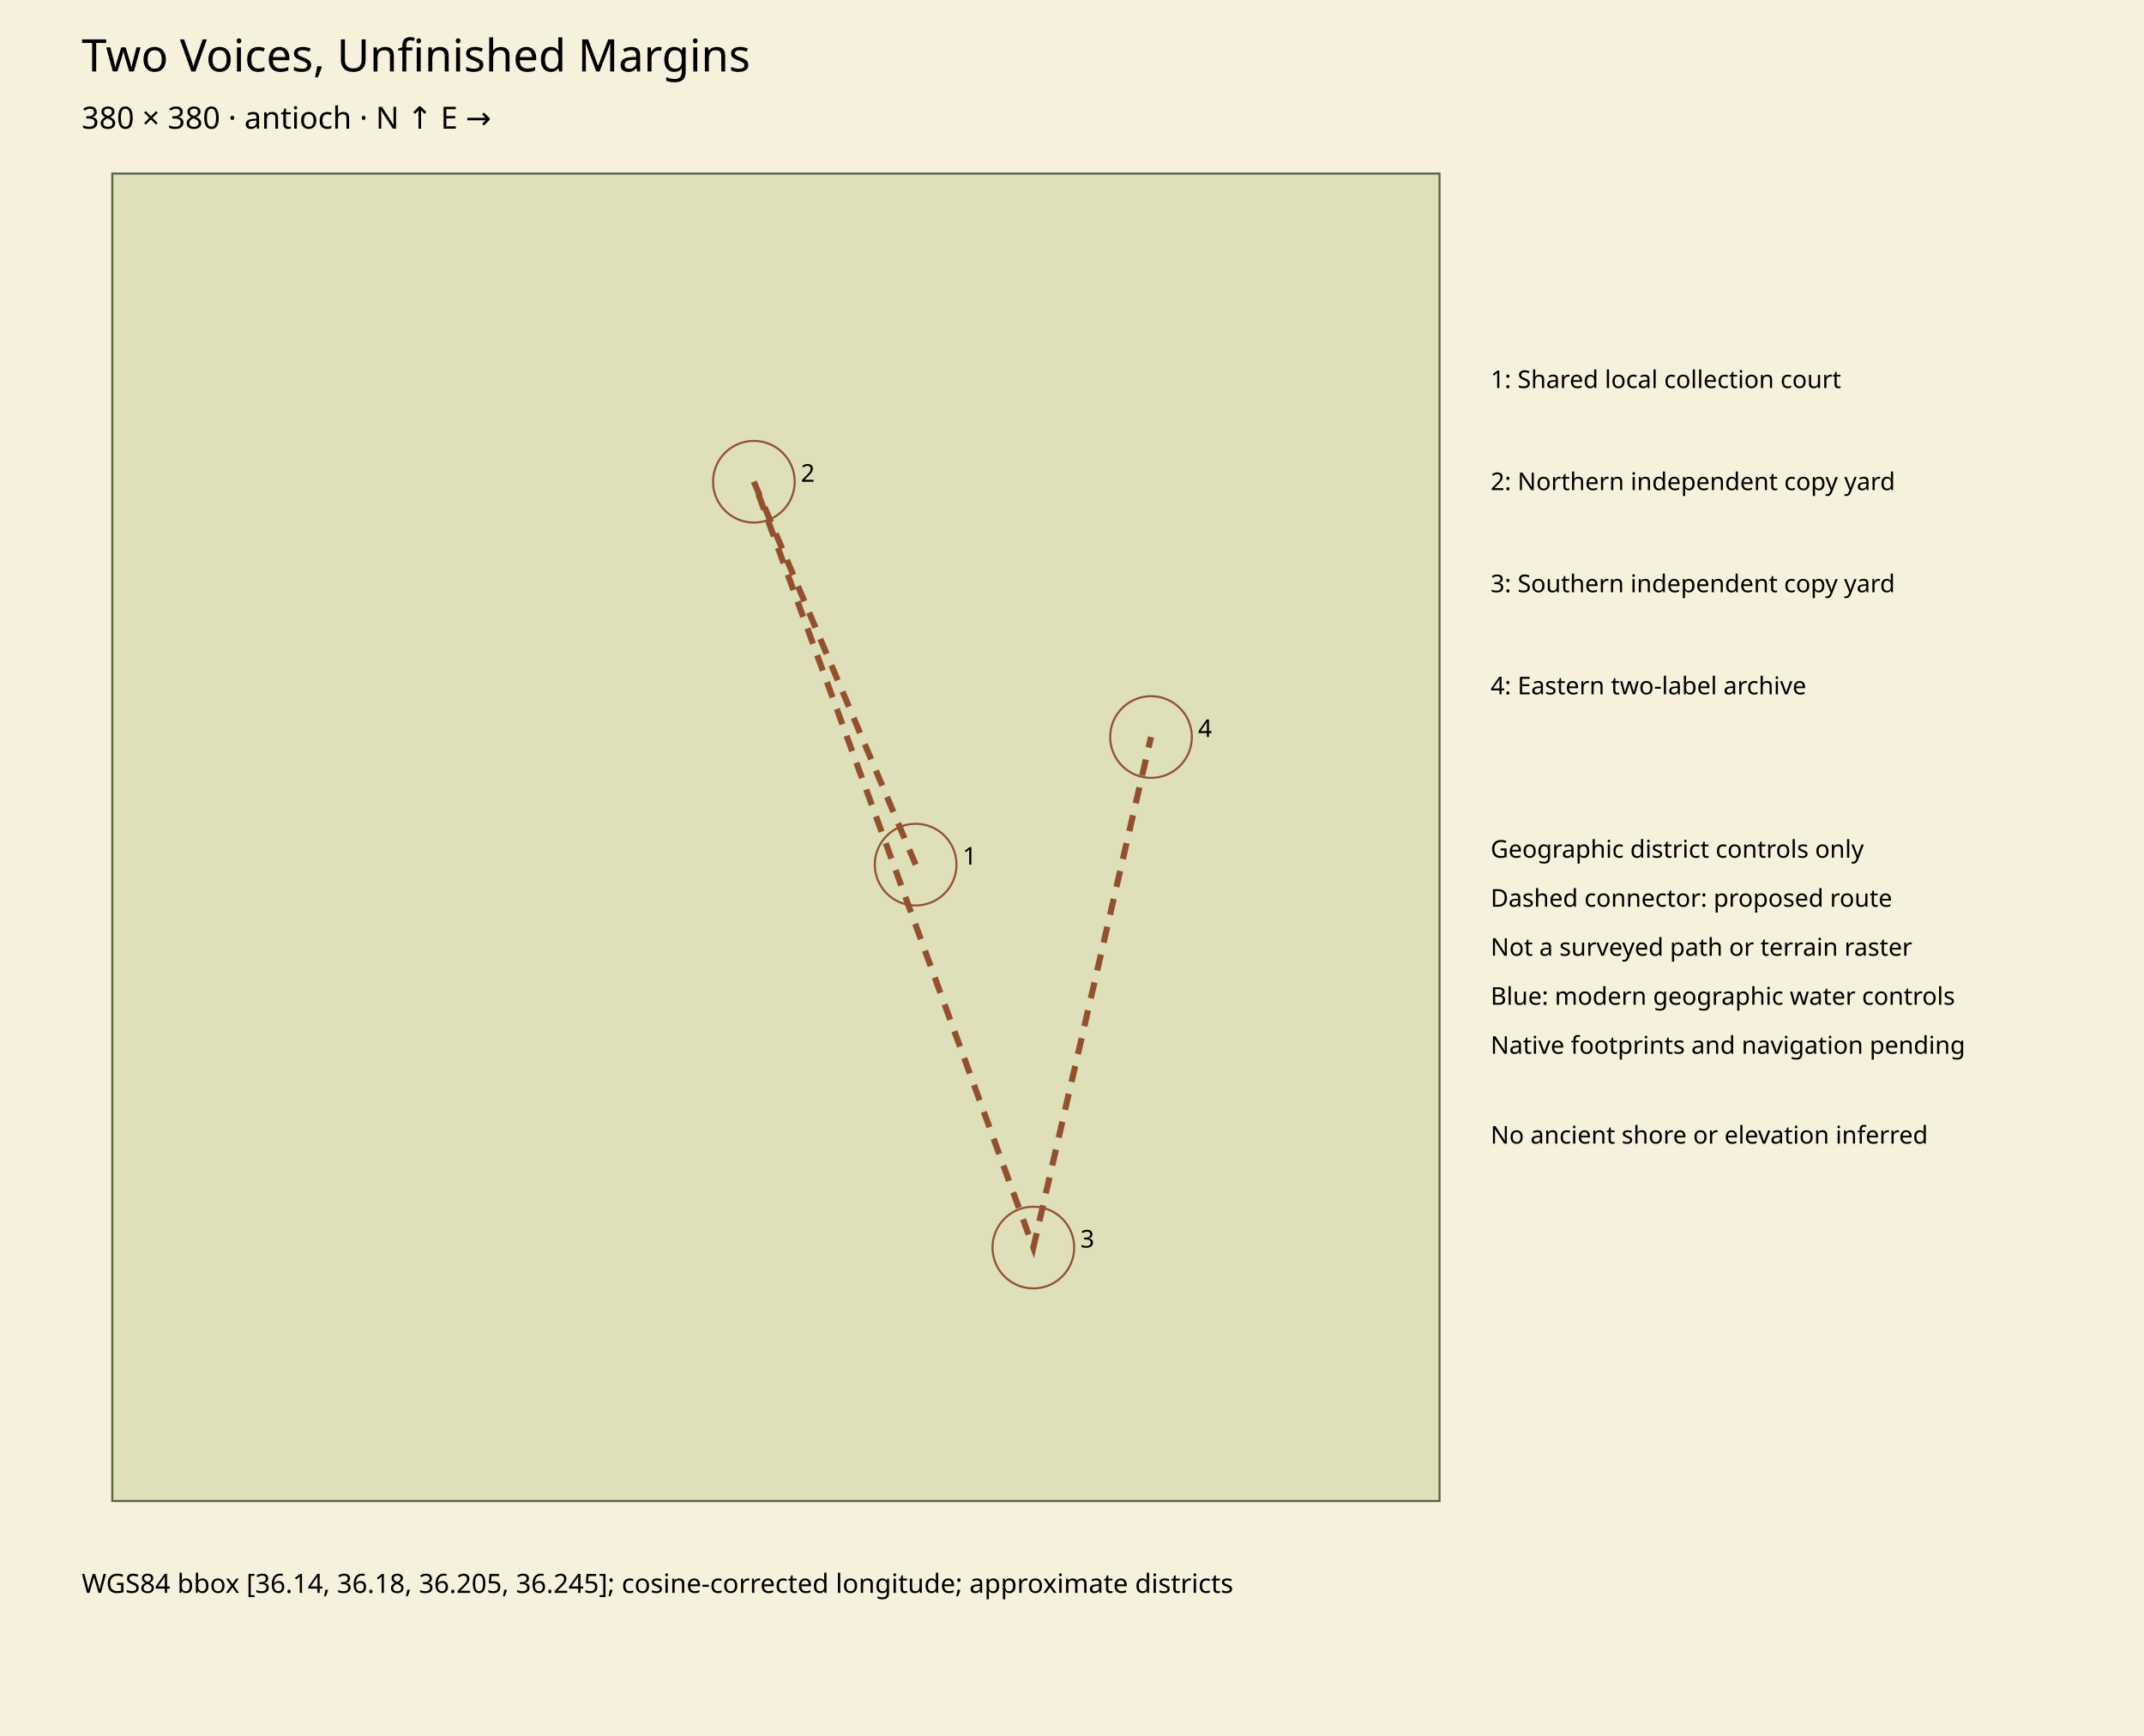
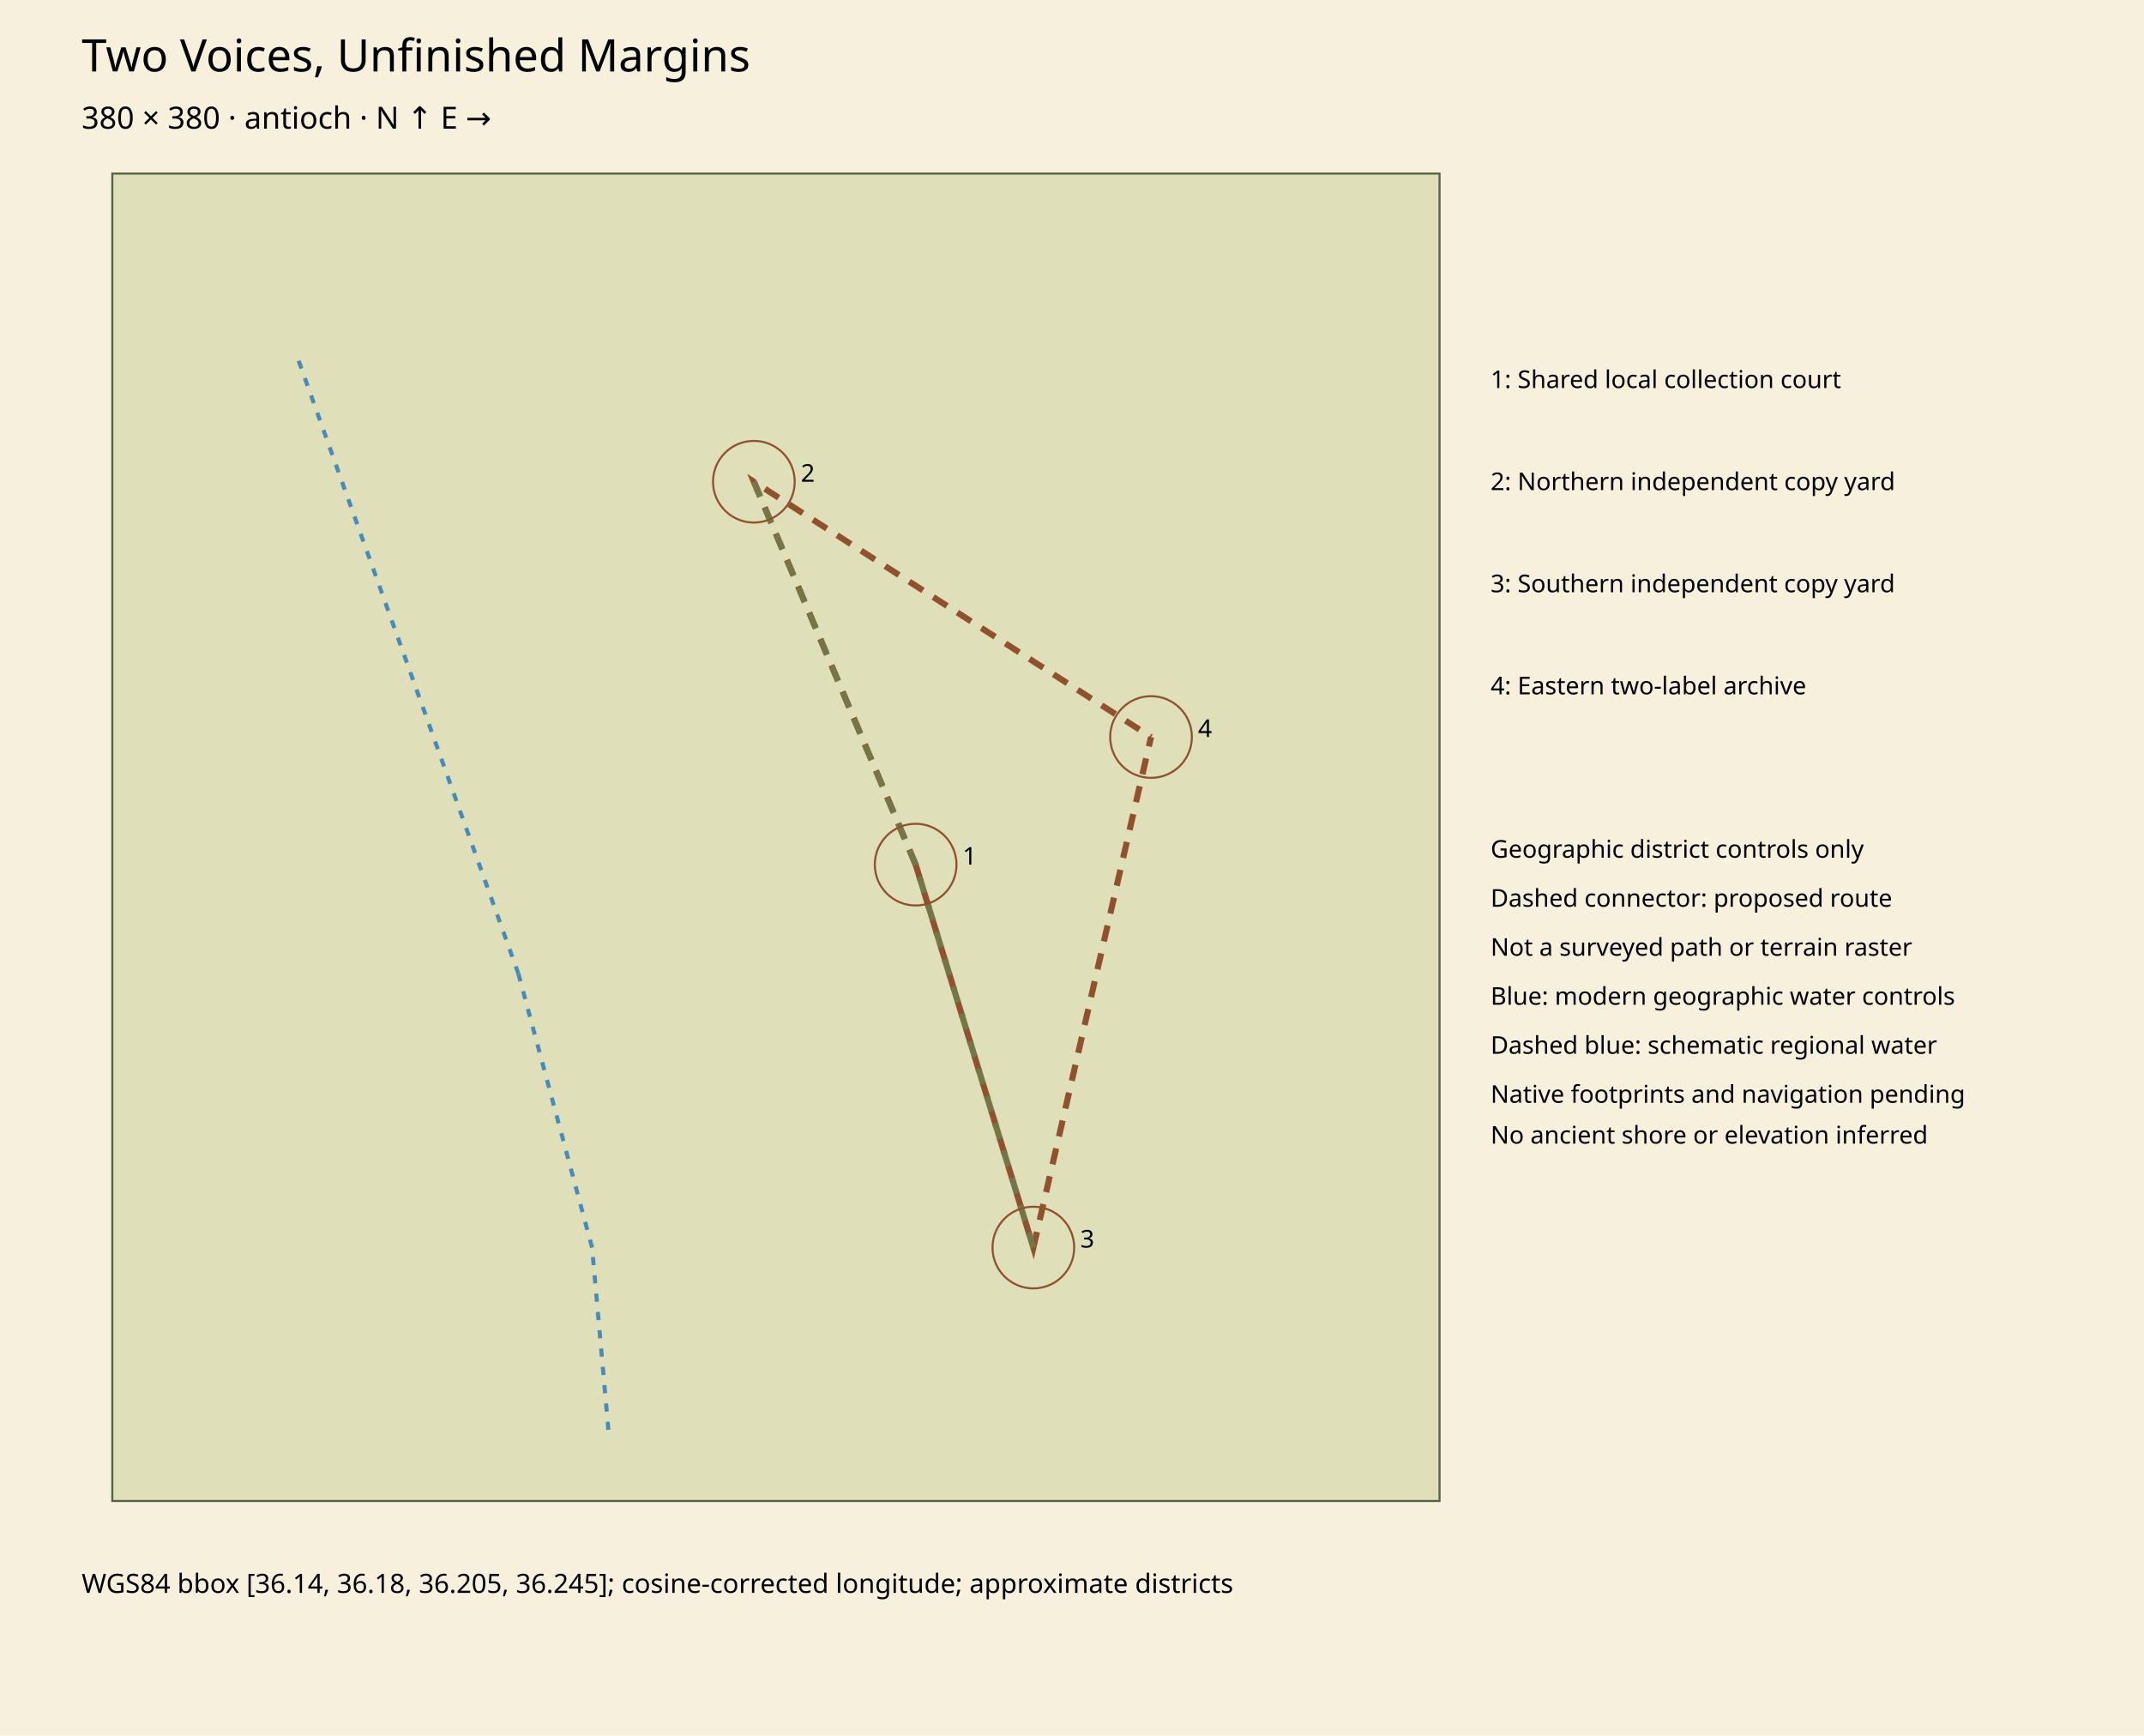
<svg xmlns="http://www.w3.org/2000/svg" viewBox="0 0 1050 850" role="img" aria-label="Two Voices, Unfinished Margins geographic districts">
  <rect width="1050" height="850" fill="#f6f0dc" />
  <rect x="55" y="85" width="650" height="650" fill="#dfdfba" stroke="#556344" />
  <text x="40" y="35" font-family="sans-serif" font-size="22">Two Voices, Unfinished Margins</text>
  <text x="40" y="63" font-family="sans-serif" font-size="15">380 × 380 · antioch · N ↑ E →</text>
-   <polyline points="448.43,423.39 369.20,235.89 506.07,610.90 563.70,360.90" fill="none" stroke="#91512f" stroke-width="3" stroke-dasharray="8 6" />
+   <polyline data-control="schematic-water" points="297.95,700.18 289.96,610.90" fill="none" stroke="#478bba" stroke-width="2" stroke-dasharray="4 5" />
+   <polyline data-control="schematic-water" points="289.96,610.90 253.93,476.97" fill="none" stroke="#478bba" stroke-width="2" stroke-dasharray="4 5" />
+   <polyline data-control="schematic-water" points="253.93,476.97 145.88,175.62" fill="none" stroke="#478bba" stroke-width="2" stroke-dasharray="4 5" />
+   <polyline data-corridor="north-chain" points="448.43,423.39 369.20,235.89 563.70,360.90" fill="none" stroke="#91512f" stroke-width="3" stroke-dasharray="8 6" />
+   <polyline data-corridor="south-chain" points="448.43,423.39 506.07,610.90 563.70,360.90" fill="none" stroke="#91512f" stroke-width="3" stroke-dasharray="8 6" />
+   <polyline data-corridor="relief" points="369.20,235.89 448.43,423.39 506.07,610.90" fill="none" stroke="#757547" stroke-width="3" stroke-dasharray="8 6" />
  <circle cx="448.43" cy="423.39" r="20" fill="none" stroke="#91512f" />
  <text x="471.43" y="423.39" font-family="sans-serif">1</text>
  <text x="730" y="190" font-family="sans-serif" font-size="12">1: Shared local collection court</text>
  <circle cx="369.20" cy="235.89" r="20" fill="none" stroke="#91512f" />
  <text x="392.20" y="235.89" font-family="sans-serif">2</text>
  <text x="730" y="240" font-family="sans-serif" font-size="12">2: Northern independent copy yard</text>
  <circle cx="506.07" cy="610.90" r="20" fill="none" stroke="#91512f" />
  <text x="529.07" y="610.90" font-family="sans-serif">3</text>
  <text x="730" y="290" font-family="sans-serif" font-size="12">3: Southern independent copy yard</text>
  <circle cx="563.70" cy="360.90" r="20" fill="none" stroke="#91512f" />
  <text x="586.70" y="360.90" font-family="sans-serif">4</text>
  <text x="730" y="340" font-family="sans-serif" font-size="12">4: Eastern two-label archive</text>
  <text x="730" y="420" font-family="sans-serif" font-size="12">Geographic district controls only</text>
  <text x="730" y="444" font-family="sans-serif" font-size="12">Dashed connector: proposed route</text>
  <text x="730" y="468" font-family="sans-serif" font-size="12">Not a surveyed path or terrain raster</text>
  <text x="730" y="492" font-family="sans-serif" font-size="12">Blue: modern geographic water controls</text>
-   <text x="730" y="516" font-family="sans-serif" font-size="12">Native footprints and navigation pending</text>
+   <text x="730" y="516" font-family="sans-serif" font-size="12">Dashed blue: schematic regional water</text>
+   <text x="730" y="540" font-family="sans-serif" font-size="12">Native footprints and navigation pending</text>
  <text x="730" y="560" font-family="sans-serif" font-size="12">No ancient shore or elevation inferred</text>
  <text x="40" y="780" font-family="sans-serif" font-size="13">WGS84 bbox [36.14, 36.18, 36.205, 36.245]; cosine-corrected longitude; approximate districts</text>
</svg>
